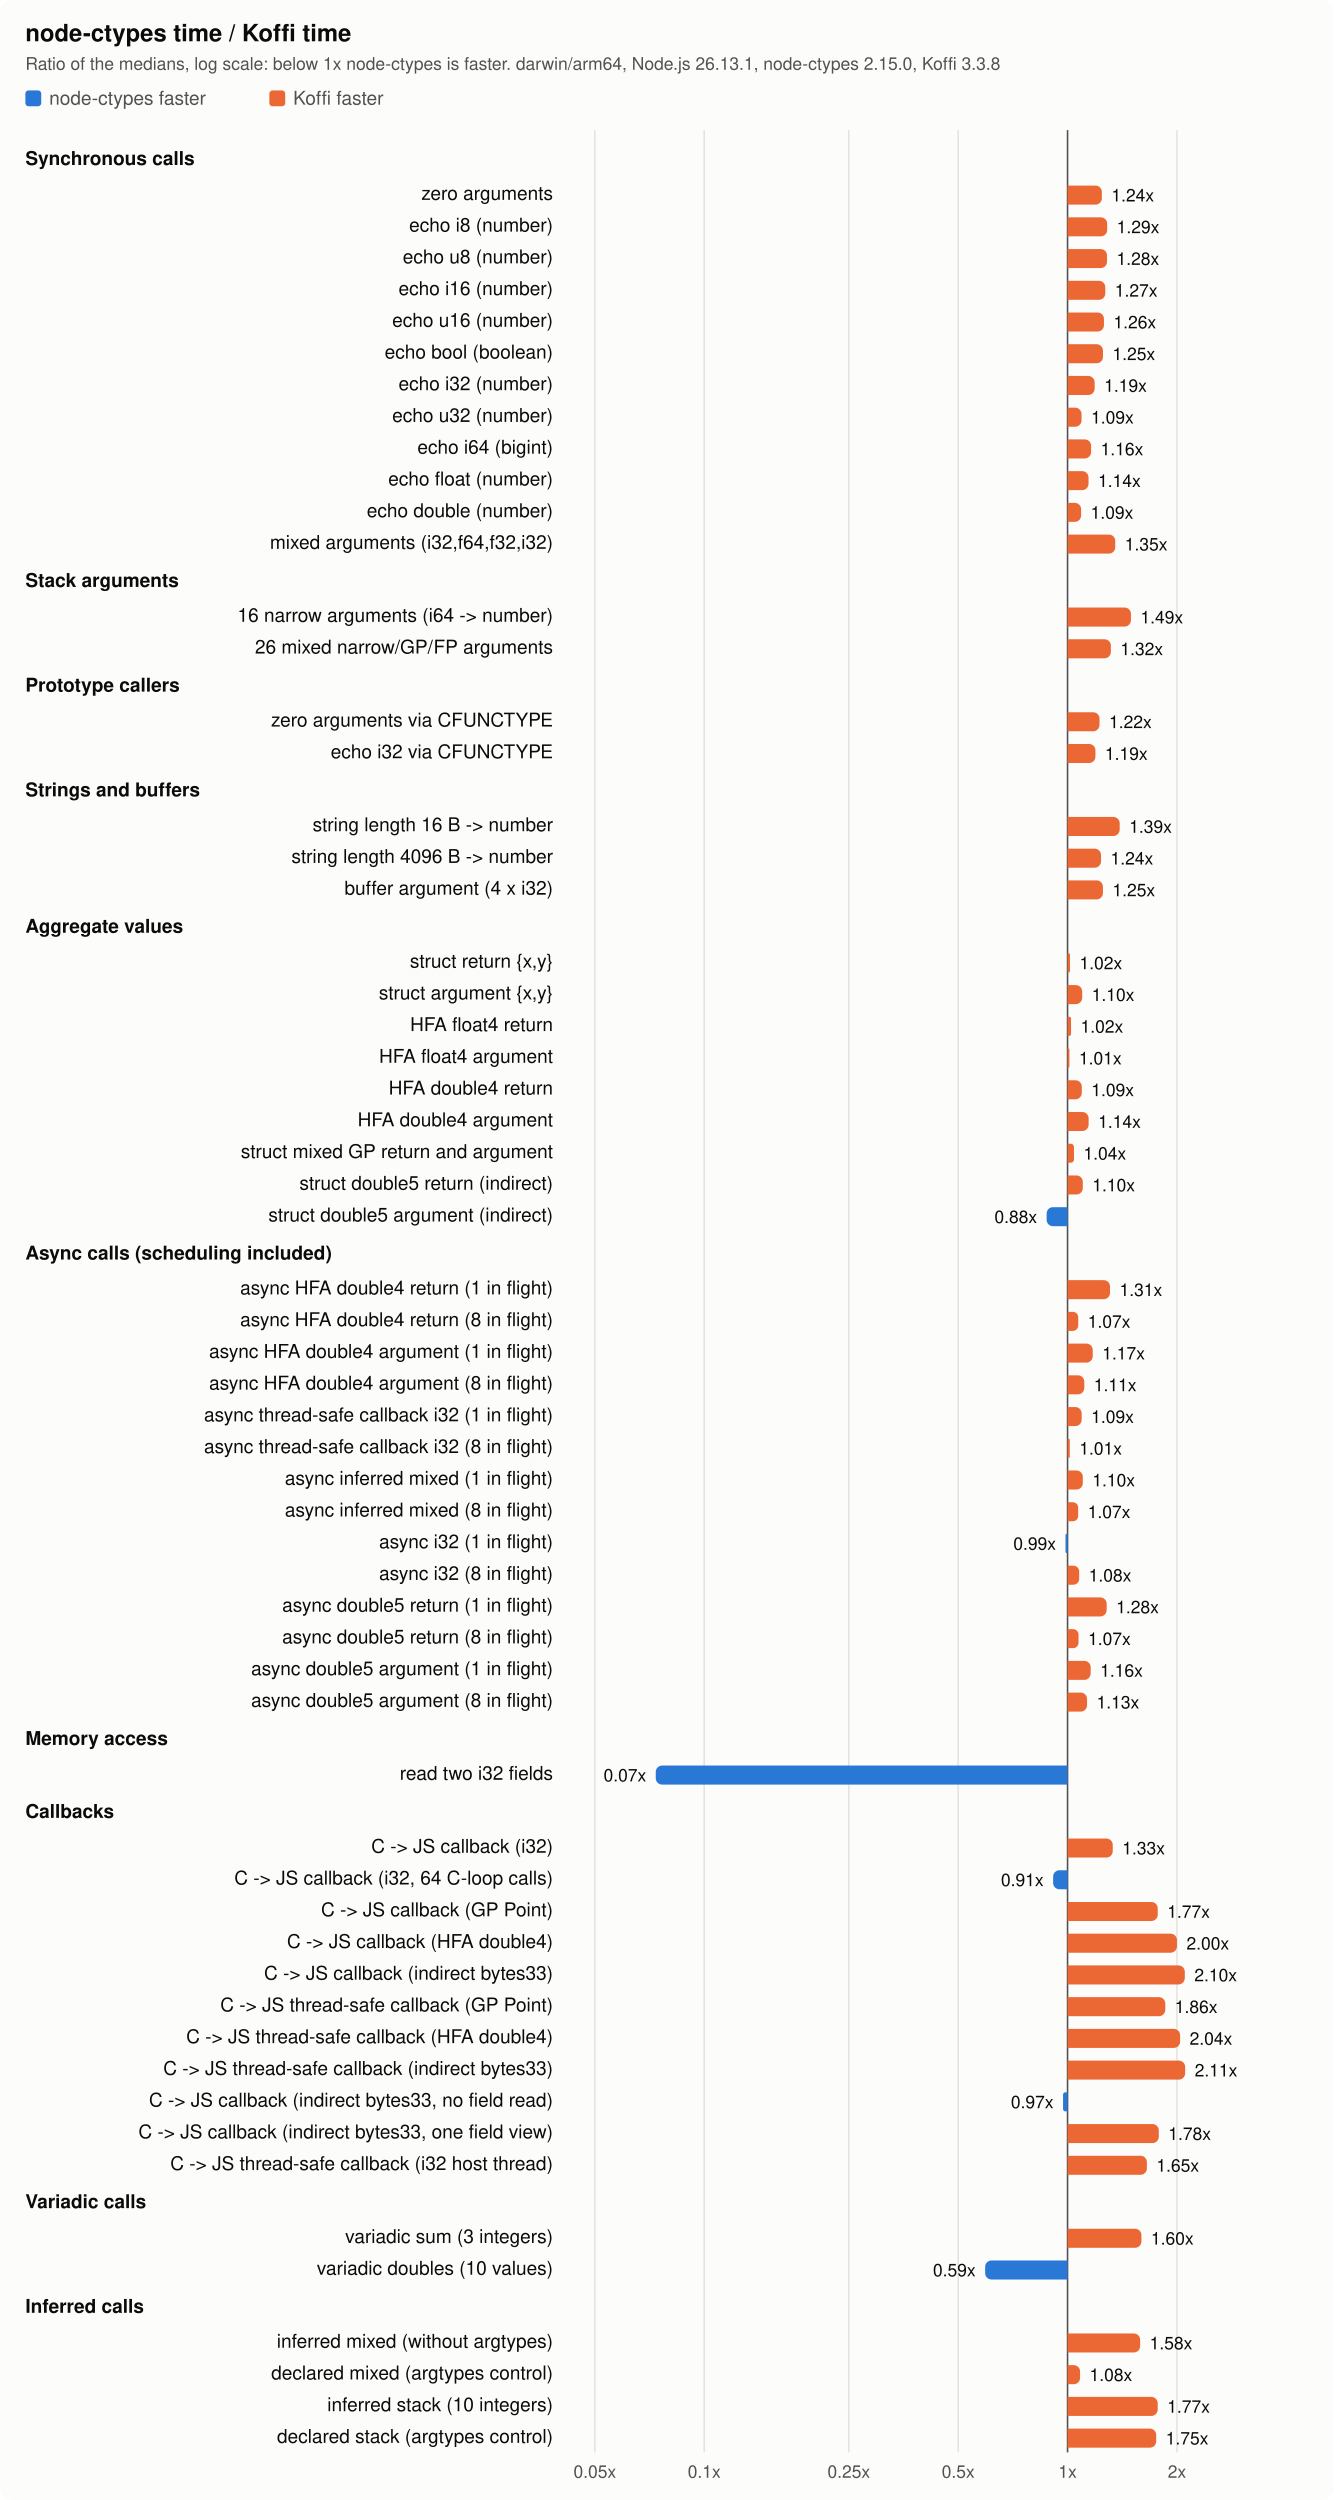
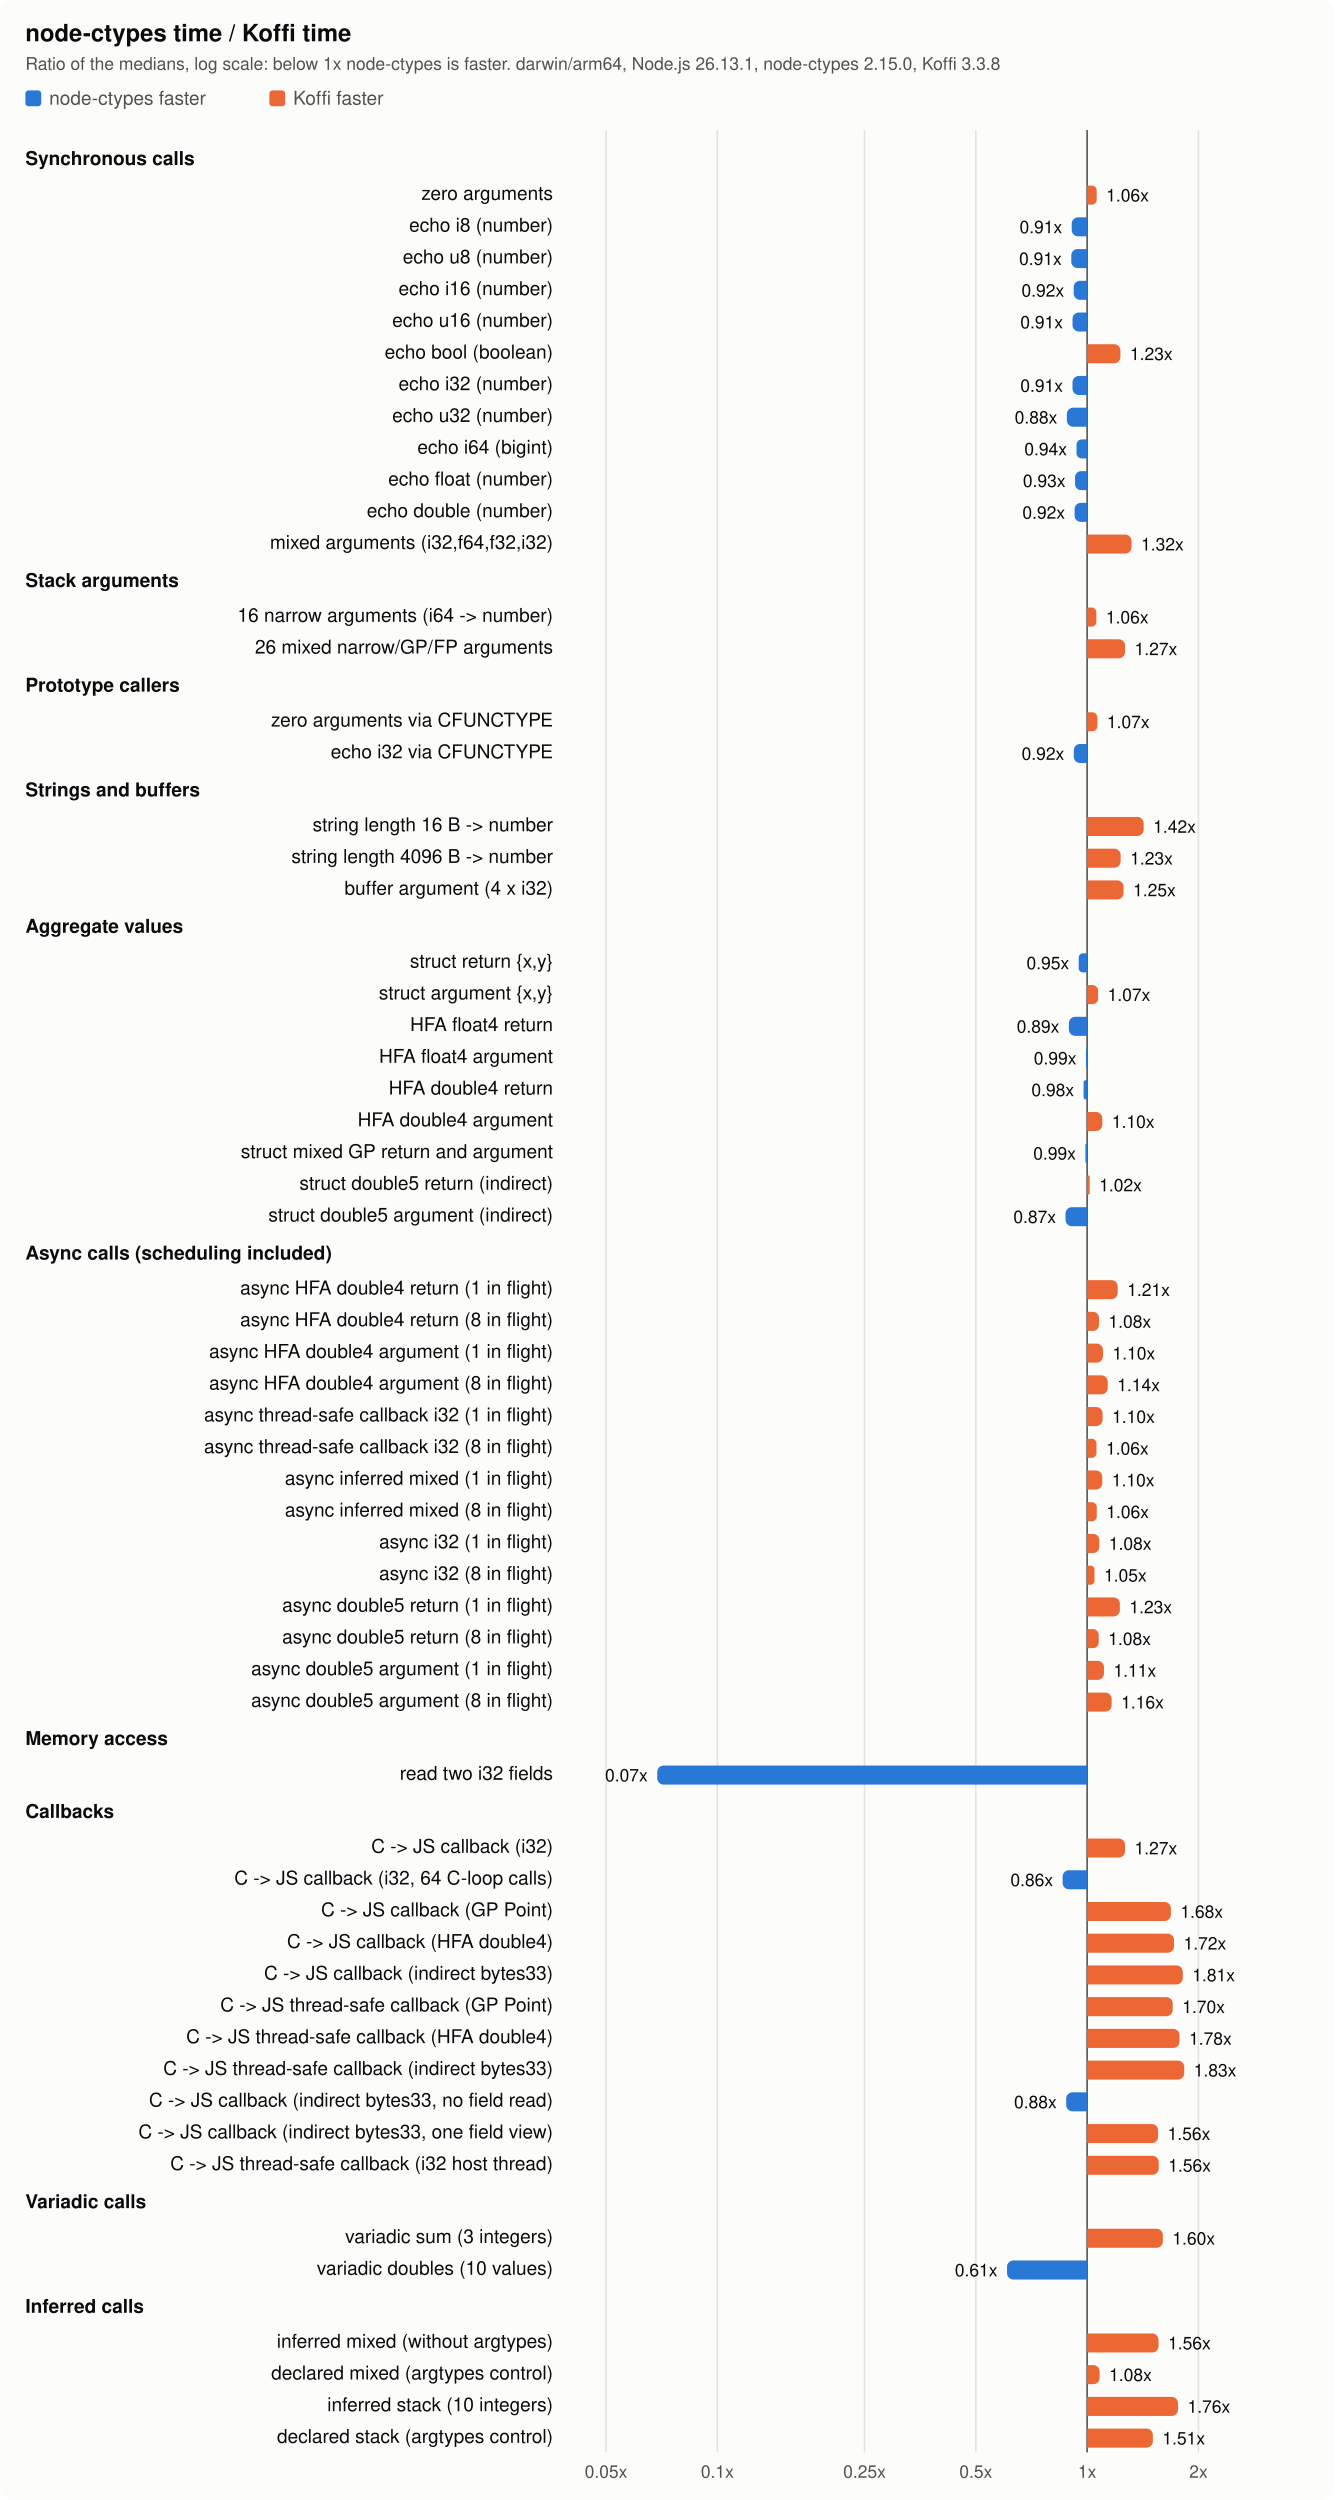
<svg xmlns="http://www.w3.org/2000/svg" width="841" height="1576" viewBox="0 0 841 1576" role="img" aria-label="node-ctypes time divided by Koffi time, per case">
  <style>
.surface { fill: #fcfcfb; } .primary { fill: #0b0b0b; } .secondary { fill: #52514e; }
.ctypes { fill: #2a78d6; } .other { fill: #eb6834; }
.grid { stroke: #e4e3df; stroke-width: 1; } .baseline { stroke: #52514e; stroke-width: 1; }
.whisker { stroke: #0b0b0b; stroke-width: 1.2; }
text { font: 12px -apple-system, BlinkMacSystemFont, "Segoe UI", Helvetica, Arial, sans-serif; }
.title { font-size: 15px; font-weight: 600; } .small { font-size: 11px; } .group { font-weight: 600; }
.value { font-variant-numeric: tabular-nums; }
@media (prefers-color-scheme: dark) {
  .surface { fill: #1a1a19; } .primary { fill: #f0efec; } .secondary { fill: #c3c2b7; }
  .ctypes { fill: #3987e5; } .other { fill: #d95926; }
  .grid { stroke: #383835; } .baseline { stroke: #c3c2b7; } .whisker { stroke: #f0efec; }
}
</style>
  <rect class="surface" width="841" height="1576" rx="8" />
  <text class="primary title" x="16" y="26">node-ctypes time / Koffi time</text>
  <text class="secondary small" x="16" y="44">Ratio of the medians, log scale: below 1x node-ctypes is faster. darwin/arm64, Node.js 26.13.1, node-ctypes 2.15.0, Koffi 3.3.8</text>
  <rect class="ctypes" x="16" y="57" width="10" height="10" rx="2" />
  <text class="secondary" x="31" y="66">node-ctypes faster</text>
  <rect class="other" x="169.8" y="57" width="10" height="10" rx="2" />
  <text class="secondary" x="184.8" y="66">Koffi faster</text>
-   <line class="grid" x1="374.976" y1="82" x2="374.976" y2="1546" />
-   <text class="secondary small value" x="374.976" y="1562" text-anchor="middle">0.05x</text>
-   <line class="grid" x1="443.929" y1="82" x2="443.929" y2="1546" />
-   <text class="secondary small value" x="443.929" y="1562" text-anchor="middle">0.1x</text>
-   <line class="grid" x1="535.079" y1="82" x2="535.079" y2="1546" />
-   <text class="secondary small value" x="535.079" y="1562" text-anchor="middle">0.25x</text>
-   <line class="grid" x1="604.032" y1="82" x2="604.032" y2="1546" />
-   <text class="secondary small value" x="604.032" y="1562" text-anchor="middle">0.5x</text>
-   <line class="baseline" x1="672.984" y1="82" x2="672.984" y2="1546" />
-   <text class="secondary small value" x="672.984" y="1562" text-anchor="middle">1x</text>
-   <line class="grid" x1="741.937" y1="82" x2="741.937" y2="1546" />
-   <text class="secondary small value" x="741.937" y="1562" text-anchor="middle">2x</text>
+   <line class="grid" x1="382.033" y1="82" x2="382.033" y2="1546" />
+   <text class="secondary small value" x="382.033" y="1562" text-anchor="middle">0.05x</text>
+   <line class="grid" x1="452.207" y1="82" x2="452.207" y2="1546" />
+   <text class="secondary small value" x="452.207" y="1562" text-anchor="middle">0.1x</text>
+   <line class="grid" x1="544.973" y1="82" x2="544.973" y2="1546" />
+   <text class="secondary small value" x="544.973" y="1562" text-anchor="middle">0.25x</text>
+   <line class="grid" x1="615.147" y1="82" x2="615.147" y2="1546" />
+   <text class="secondary small value" x="615.147" y="1562" text-anchor="middle">0.5x</text>
+   <line class="baseline" x1="685.322" y1="82" x2="685.322" y2="1546" />
+   <text class="secondary small value" x="685.322" y="1562" text-anchor="middle">1x</text>
+   <line class="grid" x1="755.497" y1="82" x2="755.497" y2="1546" />
+   <text class="secondary small value" x="755.497" y="1562" text-anchor="middle">2x</text>
  <text class="primary group" x="16" y="104">Synchronous calls</text>
  <text class="primary" x="348.6" y="126" text-anchor="end">zero arguments</text>
-   <path class="other" d="M672.984,117h17.636a4,4 0 0 1 4,4v4a4,4 0 0 1 -4,4h-17.636z" />
-   <text class="primary small value" x="700.62" y="127" text-anchor="start">1.24x</text>
+   <path class="other" d="M685.322,117h3.016a3.016,3.016 0 0 1 3.016,3.016v5.968a3.016,3.016 0 0 1 -3.016,3.016h-3.016z" />
+   <text class="primary small value" x="697.354" y="127" text-anchor="start">1.06x</text>
  <text class="primary" x="348.6" y="146" text-anchor="end">echo i8 (number)</text>
-   <path class="other" d="M672.984,137h20.986a4,4 0 0 1 4,4v4a4,4 0 0 1 -4,4h-20.986z" />
-   <text class="primary small value" x="703.971" y="147" text-anchor="start">1.29x</text>
+   <path class="ctypes" d="M685.322,137v12h-5.707a4,4 0 0 1 -4,-4v-4a4,4 0 0 1 4,-4z" />
+   <text class="primary small value" x="669.615" y="147" text-anchor="end">0.91x</text>
  <text class="primary" x="348.6" y="166" text-anchor="end">echo u8 (number)</text>
-   <path class="other" d="M672.984,157h20.881a4,4 0 0 1 4,4v4a4,4 0 0 1 -4,4h-20.881z" />
-   <text class="primary small value" x="703.865" y="167" text-anchor="start">1.28x</text>
+   <path class="ctypes" d="M685.322,157v12h-5.994a4,4 0 0 1 -4,-4v-4a4,4 0 0 1 4,-4z" />
+   <text class="primary small value" x="669.328" y="167" text-anchor="end">0.91x</text>
  <text class="primary" x="348.6" y="186" text-anchor="end">echo i16 (number)</text>
-   <path class="other" d="M672.984,177h19.793a4,4 0 0 1 4,4v4a4,4 0 0 1 -4,4h-19.793z" />
-   <text class="primary small value" x="702.778" y="187" text-anchor="start">1.27x</text>
+   <path class="ctypes" d="M685.322,177v12h-4.475a4,4 0 0 1 -4,-4v-4a4,4 0 0 1 4,-4z" />
+   <text class="primary small value" x="670.847" y="187" text-anchor="end">0.92x</text>
  <text class="primary" x="348.6" y="206" text-anchor="end">echo u16 (number)</text>
-   <path class="other" d="M672.984,197h18.953a4,4 0 0 1 4,4v4a4,4 0 0 1 -4,4h-18.953z" />
-   <text class="primary small value" x="701.937" y="207" text-anchor="start">1.26x</text>
+   <path class="ctypes" d="M685.322,197v12h-5.213a4,4 0 0 1 -4,-4v-4a4,4 0 0 1 4,-4z" />
+   <text class="primary small value" x="670.109" y="207" text-anchor="end">0.91x</text>
  <text class="primary" x="348.6" y="226" text-anchor="end">echo bool (boolean)</text>
-   <path class="other" d="M672.984,217h18.337a4,4 0 0 1 4,4v4a4,4 0 0 1 -4,4h-18.337z" />
-   <text class="primary small value" x="701.321" y="227" text-anchor="start">1.25x</text>
+   <path class="other" d="M685.322,217h16.998a4,4 0 0 1 4,4v4a4,4 0 0 1 -4,4h-16.998z" />
+   <text class="primary small value" x="712.32" y="227" text-anchor="start">1.23x</text>
  <text class="primary" x="348.6" y="246" text-anchor="end">echo i32 (number)</text>
-   <path class="other" d="M672.984,237h13.092a4,4 0 0 1 4,4v4a4,4 0 0 1 -4,4h-13.092z" />
-   <text class="primary small value" x="696.077" y="247" text-anchor="start">1.19x</text>
+   <path class="ctypes" d="M685.322,237v12h-5.217a4,4 0 0 1 -4,-4v-4a4,4 0 0 1 4,-4z" />
+   <text class="primary small value" x="670.105" y="247" text-anchor="end">0.91x</text>
  <text class="primary" x="348.6" y="266" text-anchor="end">echo u32 (number)</text>
-   <path class="other" d="M672.984,257h4.824a4,4 0 0 1 4,4v4a4,4 0 0 1 -4,4h-4.824z" />
-   <text class="primary small value" x="687.809" y="267" text-anchor="start">1.09x</text>
+   <path class="ctypes" d="M685.322,257v12h-8.777a4,4 0 0 1 -4,-4v-4a4,4 0 0 1 4,-4z" />
+   <text class="primary small value" x="666.545" y="267" text-anchor="end">0.88x</text>
  <text class="primary" x="348.6" y="286" text-anchor="end">echo i64 (bigint)</text>
-   <path class="other" d="M672.984,277h10.856a4,4 0 0 1 4,4v4a4,4 0 0 1 -4,4h-10.856z" />
-   <text class="primary small value" x="693.84" y="287" text-anchor="start">1.16x</text>
+   <path class="ctypes" d="M685.322,277v12h-3.345a3.345,3.345 0 0 1 -3.345,-3.345v-5.31a3.345,3.345 0 0 1 3.345,-3.345z" />
+   <text class="primary small value" x="672.632" y="287" text-anchor="end">0.94x</text>
  <text class="primary" x="348.6" y="306" text-anchor="end">echo float (number)</text>
-   <path class="other" d="M672.984,297h9.225a4,4 0 0 1 4,4v4a4,4 0 0 1 -4,4h-9.225z" />
-   <text class="primary small value" x="692.21" y="307" text-anchor="start">1.14x</text>
+   <path class="ctypes" d="M685.322,297v12h-3.805a3.805,3.805 0 0 1 -3.805,-3.805v-4.391a3.805,3.805 0 0 1 3.805,-3.805z" />
+   <text class="primary small value" x="671.713" y="307" text-anchor="end">0.93x</text>
  <text class="primary" x="348.6" y="326" text-anchor="end">echo double (number)</text>
-   <path class="other" d="M672.984,317h4.549a4,4 0 0 1 4,4v4a4,4 0 0 1 -4,4h-4.549z" />
-   <text class="primary small value" x="687.534" y="327" text-anchor="start">1.09x</text>
+   <path class="ctypes" d="M685.322,317v12h-3.955a3.955,3.955 0 0 1 -3.955,-3.955v-4.089a3.955,3.955 0 0 1 3.955,-3.955z" />
+   <text class="primary small value" x="671.411" y="327" text-anchor="end">0.92x</text>
  <text class="primary" x="348.6" y="346" text-anchor="end">mixed arguments (i32,f64,f32,i32)</text>
-   <path class="other" d="M672.984,337h26.078a4,4 0 0 1 4,4v4a4,4 0 0 1 -4,4h-26.078z" />
-   <text class="primary small value" x="709.062" y="347" text-anchor="start">1.35x</text>
+   <path class="other" d="M685.322,337h23.988a4,4 0 0 1 4,4v4a4,4 0 0 1 -4,4h-23.988z" />
+   <text class="primary small value" x="719.31" y="347" text-anchor="start">1.32x</text>
  <text class="primary group" x="16" y="370">Stack arguments</text>
  <text class="primary" x="348.6" y="392" text-anchor="end">16 narrow arguments (i64 -&gt; number)</text>
-   <path class="other" d="M672.984,383h35.965a4,4 0 0 1 4,4v4a4,4 0 0 1 -4,4h-35.965z" />
-   <text class="primary small value" x="718.949" y="393" text-anchor="start">1.49x</text>
+   <path class="other" d="M685.322,383h2.913a2.913,2.913 0 0 1 2.913,2.913v6.175a2.913,2.913 0 0 1 -2.913,2.913h-2.913z" />
+   <text class="primary small value" x="697.147" y="393" text-anchor="start">1.06x</text>
  <text class="primary" x="348.6" y="412" text-anchor="end">26 mixed narrow/GP/FP arguments</text>
-   <path class="other" d="M672.984,403h23.315a4,4 0 0 1 4,4v4a4,4 0 0 1 -4,4h-23.315z" />
-   <text class="primary small value" x="706.299" y="413" text-anchor="start">1.32x</text>
+   <path class="other" d="M685.322,403h19.924a4,4 0 0 1 4,4v4a4,4 0 0 1 -4,4h-19.924z" />
+   <text class="primary small value" x="715.246" y="413" text-anchor="start">1.27x</text>
  <text class="primary group" x="16" y="436">Prototype callers</text>
  <text class="primary" x="348.6" y="458" text-anchor="end">zero arguments via CFUNCTYPE</text>
-   <path class="other" d="M672.984,449h16.153a4,4 0 0 1 4,4v4a4,4 0 0 1 -4,4h-16.153z" />
-   <text class="primary small value" x="699.138" y="459" text-anchor="start">1.22x</text>
+   <path class="other" d="M685.322,449h3.231a3.231,3.231 0 0 1 3.231,3.231v5.538a3.231,3.231 0 0 1 -3.231,3.231h-3.231z" />
+   <text class="primary small value" x="697.784" y="459" text-anchor="start">1.07x</text>
  <text class="primary" x="348.6" y="478" text-anchor="end">echo i32 via CFUNCTYPE</text>
-   <path class="other" d="M672.984,469h13.579a4,4 0 0 1 4,4v4a4,4 0 0 1 -4,4h-13.579z" />
-   <text class="primary small value" x="696.564" y="479" text-anchor="start">1.19x</text>
+   <path class="ctypes" d="M685.322,469v12h-4.412a4,4 0 0 1 -4,-4v-4a4,4 0 0 1 4,-4z" />
+   <text class="primary small value" x="670.91" y="479" text-anchor="end">0.92x</text>
  <text class="primary group" x="16" y="502">Strings and buffers</text>
  <text class="primary" x="348.6" y="524" text-anchor="end">string length 16 B -&gt; number</text>
-   <path class="other" d="M672.984,515h28.866a4,4 0 0 1 4,4v4a4,4 0 0 1 -4,4h-28.866z" />
-   <text class="primary small value" x="711.851" y="525" text-anchor="start">1.39x</text>
+   <path class="other" d="M685.322,515h31.655a4,4 0 0 1 4,4v4a4,4 0 0 1 -4,4h-31.655z" />
+   <text class="primary small value" x="726.977" y="525" text-anchor="start">1.42x</text>
  <text class="primary" x="348.6" y="544" text-anchor="end">string length 4096 B -&gt; number</text>
-   <path class="other" d="M672.984,535h17.112a4,4 0 0 1 4,4v4a4,4 0 0 1 -4,4h-17.112z" />
-   <text class="primary small value" x="700.097" y="545" text-anchor="start">1.24x</text>
+   <path class="other" d="M685.322,535h17.132a4,4 0 0 1 4,4v4a4,4 0 0 1 -4,4h-17.132z" />
+   <text class="primary small value" x="712.454" y="545" text-anchor="start">1.23x</text>
  <text class="primary" x="348.6" y="564" text-anchor="end">buffer argument (4 x i32)</text>
-   <path class="other" d="M672.984,555h18.309a4,4 0 0 1 4,4v4a4,4 0 0 1 -4,4h-18.309z" />
-   <text class="primary small value" x="701.293" y="565" text-anchor="start">1.25x</text>
+   <path class="other" d="M685.322,555h18.979a4,4 0 0 1 4,4v4a4,4 0 0 1 -4,4h-18.979z" />
+   <text class="primary small value" x="714.301" y="565" text-anchor="start">1.25x</text>
  <text class="primary group" x="16" y="588">Aggregate values</text>
  <text class="primary" x="348.6" y="610" text-anchor="end">struct return {x,y}</text>
-   <path class="other" d="M672.984,601h0.77a0.77,0.77 0 0 1 0.77,0.77v10.46a0.77,0.77 0 0 1 -0.77,0.77h-0.77z" />
-   <text class="primary small value" x="680.525" y="611" text-anchor="start">1.02x</text>
+   <path class="ctypes" d="M685.322,601v12h-2.656a2.656,2.656 0 0 1 -2.656,-2.656v-6.688a2.656,2.656 0 0 1 2.656,-2.656z" />
+   <text class="primary small value" x="674.01" y="611" text-anchor="end">0.95x</text>
  <text class="primary" x="348.6" y="630" text-anchor="end">struct argument {x,y}</text>
-   <path class="other" d="M672.984,621h5.232a4,4 0 0 1 4,4v4a4,4 0 0 1 -4,4h-5.232z" />
-   <text class="primary small value" x="688.217" y="631" text-anchor="start">1.10x</text>
+   <path class="other" d="M685.322,621h3.462a3.462,3.462 0 0 1 3.462,3.462v5.077a3.462,3.462 0 0 1 -3.462,3.462h-3.462z" />
+   <text class="primary small value" x="698.245" y="631" text-anchor="start">1.07x</text>
  <text class="primary" x="348.6" y="650" text-anchor="end">HFA float4 return</text>
-   <path class="other" d="M672.984,641h1.105a1.105,1.105 0 0 1 1.105,1.105v9.79a1.105,1.105 0 0 1 -1.105,1.105h-1.105z" />
-   <text class="primary small value" x="681.195" y="651" text-anchor="start">1.02x</text>
+   <path class="ctypes" d="M685.322,641v12h-7.496a4,4 0 0 1 -4,-4v-4a4,4 0 0 1 4,-4z" />
+   <text class="primary small value" x="667.826" y="651" text-anchor="end">0.89x</text>
  <text class="primary" x="348.6" y="670" text-anchor="end">HFA float4 argument</text>
-   <path class="other" d="M672.984,661h0.59a0.59,0.59 0 0 1 0.59,0.59v10.82a0.59,0.59 0 0 1 -0.59,0.59h-0.59z" />
-   <text class="primary small value" x="680.164" y="671" text-anchor="start">1.01x</text>
+   <path class="ctypes" d="M685.592,661v12h-0.5a0.5,0.5 0 0 1 -0.5,-0.5v-11a0.5,0.5 0 0 1 0.5,-0.5z" />
+   <text class="primary small value" x="678.592" y="671" text-anchor="end">0.99x</text>
  <text class="primary" x="348.6" y="690" text-anchor="end">HFA double4 return</text>
-   <path class="other" d="M672.984,681h4.983a4,4 0 0 1 4,4v4a4,4 0 0 1 -4,4h-4.983z" />
-   <text class="primary small value" x="687.967" y="691" text-anchor="start">1.09x</text>
+   <path class="ctypes" d="M685.322,681v12h-1.111a1.111,1.111 0 0 1 -1.111,-1.111v-9.778a1.111,1.111 0 0 1 1.111,-1.111z" />
+   <text class="primary small value" x="677.1" y="691" text-anchor="end">0.98x</text>
  <text class="primary" x="348.6" y="710" text-anchor="end">HFA double4 argument</text>
-   <path class="other" d="M672.984,701h9.289a4,4 0 0 1 4,4v4a4,4 0 0 1 -4,4h-9.289z" />
-   <text class="primary small value" x="692.273" y="711" text-anchor="start">1.14x</text>
+   <path class="other" d="M685.322,701h5.591a4,4 0 0 1 4,4v4a4,4 0 0 1 -4,4h-5.591z" />
+   <text class="primary small value" x="700.913" y="711" text-anchor="start">1.10x</text>
  <text class="primary" x="348.6" y="730" text-anchor="end">struct mixed GP return and argument</text>
-   <path class="other" d="M672.984,721h2.022a2.022,2.022 0 0 1 2.022,2.022v7.956a2.022,2.022 0 0 1 -2.022,2.022h-2.022z" />
-   <text class="primary small value" x="683.029" y="731" text-anchor="start">1.04x</text>
+   <path class="ctypes" d="M685.322,721v12h-0.538a0.538,0.538 0 0 1 -0.538,-0.538v-10.925a0.538,0.538 0 0 1 0.538,-0.538z" />
+   <text class="primary small value" x="678.247" y="731" text-anchor="end">0.99x</text>
  <text class="primary" x="348.6" y="750" text-anchor="end">struct double5 return (indirect)</text>
-   <path class="other" d="M672.984,741h5.618a4,4 0 0 1 4,4v4a4,4 0 0 1 -4,4h-5.618z" />
-   <text class="primary small value" x="688.602" y="751" text-anchor="start">1.10x</text>
+   <path class="other" d="M685.322,741h0.803a0.803,0.803 0 0 1 0.803,0.803v10.394a0.803,0.803 0 0 1 -0.803,0.803h-0.803z" />
+   <text class="primary small value" x="692.928" y="751" text-anchor="start">1.02x</text>
  <text class="primary" x="348.6" y="770" text-anchor="end">struct double5 argument (indirect)</text>
-   <path class="ctypes" d="M672.984,761v12h-9.187a4,4 0 0 1 -4,-4v-4a4,4 0 0 1 4,-4z" />
-   <text class="primary small value" x="653.797" y="771" text-anchor="end">0.88x</text>
+   <path class="ctypes" d="M685.322,761v12h-9.6a4,4 0 0 1 -4,-4v-4a4,4 0 0 1 4,-4z" />
+   <text class="primary small value" x="665.722" y="771" text-anchor="end">0.87x</text>
  <text class="primary group" x="16" y="794">Async calls (scheduling included)</text>
  <text class="primary" x="348.6" y="816" text-anchor="end">async HFA double4 return (1 in flight)</text>
-   <path class="other" d="M672.984,807h22.782a4,4 0 0 1 4,4v4a4,4 0 0 1 -4,4h-22.782z" />
-   <text class="primary small value" x="705.766" y="817" text-anchor="start">1.31x</text>
+   <path class="other" d="M685.322,807h15.276a4,4 0 0 1 4,4v4a4,4 0 0 1 -4,4h-15.276z" />
+   <text class="primary small value" x="710.598" y="817" text-anchor="start">1.21x</text>
  <text class="primary" x="348.6" y="836" text-anchor="end">async HFA double4 return (8 in flight)</text>
-   <path class="other" d="M672.984,827h3.368a3.368,3.368 0 0 1 3.368,3.368v5.264a3.368,3.368 0 0 1 -3.368,3.368h-3.368z" />
-   <text class="primary small value" x="685.721" y="837" text-anchor="start">1.07x</text>
+   <path class="other" d="M685.322,827h3.731a3.731,3.731 0 0 1 3.731,3.731v4.539a3.731,3.731 0 0 1 -3.731,3.731h-3.731z" />
+   <text class="primary small value" x="698.783" y="837" text-anchor="start">1.08x</text>
  <text class="primary" x="348.6" y="856" text-anchor="end">async HFA double4 argument (1 in flight)</text>
-   <path class="other" d="M672.984,847h11.868a4,4 0 0 1 4,4v4a4,4 0 0 1 -4,4h-11.868z" />
-   <text class="primary small value" x="694.853" y="857" text-anchor="start">1.17x</text>
+   <path class="other" d="M685.322,847h6.001a4,4 0 0 1 4,4v4a4,4 0 0 1 -4,4h-6.001z" />
+   <text class="primary small value" x="701.323" y="857" text-anchor="start">1.10x</text>
  <text class="primary" x="348.6" y="876" text-anchor="end">async HFA double4 argument (8 in flight)</text>
-   <path class="other" d="M672.984,867h6.563a4,4 0 0 1 4,4v4a4,4 0 0 1 -4,4h-6.563z" />
-   <text class="primary small value" x="689.547" y="877" text-anchor="start">1.11x</text>
+   <path class="other" d="M685.322,867h8.998a4,4 0 0 1 4,4v4a4,4 0 0 1 -4,4h-8.998z" />
+   <text class="primary small value" x="704.32" y="877" text-anchor="start">1.14x</text>
  <text class="primary" x="348.6" y="896" text-anchor="end">async thread-safe callback i32 (1 in flight)</text>
-   <path class="other" d="M672.984,887h4.903a4,4 0 0 1 4,4v4a4,4 0 0 1 -4,4h-4.903z" />
-   <text class="primary small value" x="687.887" y="897" text-anchor="start">1.09x</text>
+   <path class="other" d="M685.322,887h5.762a4,4 0 0 1 4,4v4a4,4 0 0 1 -4,4h-5.762z" />
+   <text class="primary small value" x="701.084" y="897" text-anchor="start">1.10x</text>
  <text class="primary" x="348.6" y="916" text-anchor="end">async thread-safe callback i32 (8 in flight)</text>
-   <path class="other" d="M672.984,907h0.697a0.697,0.697 0 0 1 0.697,0.697v10.605a0.697,0.697 0 0 1 -0.697,0.697h-0.697z" />
-   <text class="primary small value" x="680.379" y="917" text-anchor="start">1.01x</text>
+   <path class="other" d="M685.322,907h2.951a2.951,2.951 0 0 1 2.951,2.951v6.097a2.951,2.951 0 0 1 -2.951,2.951h-2.951z" />
+   <text class="primary small value" x="697.225" y="917" text-anchor="start">1.06x</text>
  <text class="primary" x="348.6" y="936" text-anchor="end">async inferred mixed (1 in flight)</text>
-   <path class="other" d="M672.984,927h5.624a4,4 0 0 1 4,4v4a4,4 0 0 1 -4,4h-5.624z" />
-   <text class="primary small value" x="688.609" y="937" text-anchor="start">1.10x</text>
+   <path class="other" d="M685.322,927h5.574a4,4 0 0 1 4,4v4a4,4 0 0 1 -4,4h-5.574z" />
+   <text class="primary small value" x="700.896" y="937" text-anchor="start">1.10x</text>
  <text class="primary" x="348.6" y="956" text-anchor="end">async inferred mixed (8 in flight)</text>
-   <path class="other" d="M672.984,947h3.353a3.353,3.353 0 0 1 3.353,3.353v5.294a3.353,3.353 0 0 1 -3.353,3.353h-3.353z" />
-   <text class="primary small value" x="685.69" y="957" text-anchor="start">1.07x</text>
+   <path class="other" d="M685.322,947h3.04a3.04,3.04 0 0 1 3.04,3.04v5.92a3.04,3.04 0 0 1 -3.04,3.04h-3.04z" />
+   <text class="primary small value" x="697.402" y="957" text-anchor="start">1.06x</text>
  <text class="primary" x="348.6" y="976" text-anchor="end">async i32 (1 in flight)</text>
-   <path class="ctypes" d="M672.984,967v12h-0.642a0.642,0.642 0 0 1 -0.642,-0.642v-10.717a0.642,0.642 0 0 1 0.642,-0.642z" />
-   <text class="primary small value" x="665.701" y="977" text-anchor="end">0.99x</text>
+   <path class="other" d="M685.322,967h3.846a3.846,3.846 0 0 1 3.846,3.846v4.308a3.846,3.846 0 0 1 -3.846,3.846h-3.846z" />
+   <text class="primary small value" x="699.014" y="977" text-anchor="start">1.08x</text>
  <text class="primary" x="348.6" y="996" text-anchor="end">async i32 (8 in flight)</text>
-   <path class="other" d="M672.984,987h3.67a3.67,3.67 0 0 1 3.67,3.67v4.661a3.67,3.67 0 0 1 -3.67,3.67h-3.67z" />
-   <text class="primary small value" x="686.324" y="997" text-anchor="start">1.08x</text>
+   <path class="other" d="M685.322,987h2.316a2.316,2.316 0 0 1 2.316,2.316v7.368a2.316,2.316 0 0 1 -2.316,2.316h-2.316z" />
+   <text class="primary small value" x="695.954" y="997" text-anchor="start">1.05x</text>
  <text class="primary" x="348.6" y="1016" text-anchor="end">async double5 return (1 in flight)</text>
-   <path class="other" d="M672.984,1007h20.663a4,4 0 0 1 4,4v4a4,4 0 0 1 -4,4h-20.663z" />
-   <text class="primary small value" x="703.648" y="1017" text-anchor="start">1.28x</text>
+   <path class="other" d="M685.322,1007h16.649a4,4 0 0 1 4,4v4a4,4 0 0 1 -4,4h-16.649z" />
+   <text class="primary small value" x="711.971" y="1017" text-anchor="start">1.23x</text>
  <text class="primary" x="348.6" y="1036" text-anchor="end">async double5 return (8 in flight)</text>
-   <path class="other" d="M672.984,1027h3.466a3.466,3.466 0 0 1 3.466,3.466v5.067a3.466,3.466 0 0 1 -3.466,3.466h-3.466z" />
-   <text class="primary small value" x="685.917" y="1037" text-anchor="start">1.07x</text>
+   <path class="other" d="M685.322,1027h3.663a3.663,3.663 0 0 1 3.663,3.663v4.674a3.663,3.663 0 0 1 -3.663,3.663h-3.663z" />
+   <text class="primary small value" x="698.648" y="1037" text-anchor="start">1.08x</text>
  <text class="primary" x="348.6" y="1056" text-anchor="end">async double5 argument (1 in flight)</text>
-   <path class="other" d="M672.984,1047h10.566a4,4 0 0 1 4,4v4a4,4 0 0 1 -4,4h-10.566z" />
-   <text class="primary small value" x="693.551" y="1057" text-anchor="start">1.16x</text>
+   <path class="other" d="M685.322,1047h6.624a4,4 0 0 1 4,4v4a4,4 0 0 1 -4,4h-6.624z" />
+   <text class="primary small value" x="701.946" y="1057" text-anchor="start">1.11x</text>
  <text class="primary" x="348.6" y="1076" text-anchor="end">async double5 argument (8 in flight)</text>
-   <path class="other" d="M672.984,1067h8.299a4,4 0 0 1 4,4v4a4,4 0 0 1 -4,4h-8.299z" />
-   <text class="primary small value" x="691.284" y="1077" text-anchor="start">1.13x</text>
+   <path class="other" d="M685.322,1067h11.453a4,4 0 0 1 4,4v4a4,4 0 0 1 -4,4h-11.453z" />
+   <text class="primary small value" x="706.775" y="1077" text-anchor="start">1.16x</text>
  <text class="primary group" x="16" y="1100">Memory access</text>
  <text class="primary" x="348.6" y="1122" text-anchor="end">read two i32 fields</text>
-   <path class="ctypes" d="M672.984,1113v12h-255.599a4,4 0 0 1 -4,-4v-4a4,4 0 0 1 4,-4z" />
-   <text class="primary small value" x="407.386" y="1123" text-anchor="end">0.07x</text>
+   <path class="ctypes" d="M685.322,1113v12h-267.001a4,4 0 0 1 -4,-4v-4a4,4 0 0 1 4,-4z" />
+   <text class="primary small value" x="408.321" y="1123" text-anchor="end">0.07x</text>
  <text class="primary group" x="16" y="1146">Callbacks</text>
  <text class="primary" x="348.6" y="1168" text-anchor="end">C -&gt; JS callback (i32)</text>
-   <path class="other" d="M672.984,1159h24.482a4,4 0 0 1 4,4v4a4,4 0 0 1 -4,4h-24.482z" />
-   <text class="primary small value" x="707.467" y="1169" text-anchor="start">1.33x</text>
+   <path class="other" d="M685.322,1159h19.88a4,4 0 0 1 4,4v4a4,4 0 0 1 -4,4h-19.88z" />
+   <text class="primary small value" x="715.202" y="1169" text-anchor="start">1.27x</text>
  <text class="primary" x="348.6" y="1188" text-anchor="end">C -&gt; JS callback (i32, 64 C-loop calls)</text>
-   <path class="ctypes" d="M672.984,1179v12h-5.091a4,4 0 0 1 -4,-4v-4a4,4 0 0 1 4,-4z" />
-   <text class="primary small value" x="657.894" y="1189" text-anchor="end">0.91x</text>
+   <path class="ctypes" d="M685.322,1179v12h-11.449a4,4 0 0 1 -4,-4v-4a4,4 0 0 1 4,-4z" />
+   <text class="primary small value" x="663.873" y="1189" text-anchor="end">0.86x</text>
  <text class="primary" x="348.6" y="1208" text-anchor="end">C -&gt; JS callback (GP Point)</text>
-   <path class="other" d="M672.984,1199h52.844a4,4 0 0 1 4,4v4a4,4 0 0 1 -4,4h-52.844z" />
-   <text class="primary small value" x="735.829" y="1209" text-anchor="start">1.77x</text>
+   <path class="other" d="M685.322,1199h48.795a4,4 0 0 1 4,4v4a4,4 0 0 1 -4,4h-48.795z" />
+   <text class="primary small value" x="744.117" y="1209" text-anchor="start">1.68x</text>
  <text class="primary" x="348.6" y="1228" text-anchor="end">C -&gt; JS callback (HFA double4)</text>
-   <path class="other" d="M672.984,1219h64.967a4,4 0 0 1 4,4v4a4,4 0 0 1 -4,4h-64.967z" />
-   <text class="primary small value" x="747.952" y="1229" text-anchor="start">2.00x</text>
+   <path class="other" d="M685.322,1219h50.782a4,4 0 0 1 4,4v4a4,4 0 0 1 -4,4h-50.782z" />
+   <text class="primary small value" x="746.104" y="1229" text-anchor="start">1.72x</text>
  <text class="primary" x="348.6" y="1248" text-anchor="end">C -&gt; JS callback (indirect bytes33)</text>
-   <path class="other" d="M672.984,1239h69.923a4,4 0 0 1 4,4v4a4,4 0 0 1 -4,4h-69.923z" />
-   <text class="primary small value" x="752.908" y="1249" text-anchor="start">2.10x</text>
+   <path class="other" d="M685.322,1239h56.292a4,4 0 0 1 4,4v4a4,4 0 0 1 -4,4h-56.292z" />
+   <text class="primary small value" x="751.614" y="1249" text-anchor="start">1.81x</text>
  <text class="primary" x="348.6" y="1268" text-anchor="end">C -&gt; JS thread-safe callback (GP Point)</text>
-   <path class="other" d="M672.984,1259h57.613a4,4 0 0 1 4,4v4a4,4 0 0 1 -4,4h-57.613z" />
-   <text class="primary small value" x="740.598" y="1269" text-anchor="start">1.86x</text>
+   <path class="other" d="M685.322,1259h49.972a4,4 0 0 1 4,4v4a4,4 0 0 1 -4,4h-49.972z" />
+   <text class="primary small value" x="745.294" y="1269" text-anchor="start">1.70x</text>
  <text class="primary" x="348.6" y="1288" text-anchor="end">C -&gt; JS thread-safe callback (HFA double4)</text>
-   <path class="other" d="M672.984,1279h66.951a4,4 0 0 1 4,4v4a4,4 0 0 1 -4,4h-66.951z" />
-   <text class="primary small value" x="749.936" y="1289" text-anchor="start">2.04x</text>
+   <path class="other" d="M685.322,1279h54.258a4,4 0 0 1 4,4v4a4,4 0 0 1 -4,4h-54.258z" />
+   <text class="primary small value" x="749.58" y="1289" text-anchor="start">1.78x</text>
  <text class="primary" x="348.6" y="1308" text-anchor="end">C -&gt; JS thread-safe callback (indirect bytes33)</text>
-   <path class="other" d="M672.984,1299h70.144a4,4 0 0 1 4,4v4a4,4 0 0 1 -4,4h-70.144z" />
-   <text class="primary small value" x="753.129" y="1309" text-anchor="start">2.11x</text>
+   <path class="other" d="M685.322,1299h57.213a4,4 0 0 1 4,4v4a4,4 0 0 1 -4,4h-57.213z" />
+   <text class="primary small value" x="752.535" y="1309" text-anchor="start">1.83x</text>
  <text class="primary" x="348.6" y="1328" text-anchor="end">C -&gt; JS callback (indirect bytes33, no field read)</text>
-   <path class="ctypes" d="M672.984,1319v12h-1.42a1.42,1.42 0 0 1 -1.42,-1.42v-9.161a1.42,1.42 0 0 1 1.42,-1.42z" />
-   <text class="primary small value" x="664.145" y="1329" text-anchor="end">0.97x</text>
+   <path class="ctypes" d="M685.322,1319v12h-9.187a4,4 0 0 1 -4,-4v-4a4,4 0 0 1 4,-4z" />
+   <text class="primary small value" x="666.135" y="1329" text-anchor="end">0.88x</text>
  <text class="primary" x="348.6" y="1348" text-anchor="end">C -&gt; JS callback (indirect bytes33, one field view)</text>
-   <path class="other" d="M672.984,1339h53.516a4,4 0 0 1 4,4v4a4,4 0 0 1 -4,4h-53.516z" />
-   <text class="primary small value" x="736.5" y="1349" text-anchor="start">1.78x</text>
+   <path class="other" d="M685.322,1339h40.756a4,4 0 0 1 4,4v4a4,4 0 0 1 -4,4h-40.756z" />
+   <text class="primary small value" x="736.078" y="1349" text-anchor="start">1.56x</text>
  <text class="primary" x="348.6" y="1368" text-anchor="end">C -&gt; JS thread-safe callback (i32 host thread)</text>
-   <path class="other" d="M672.984,1359h46.009a4,4 0 0 1 4,4v4a4,4 0 0 1 -4,4h-46.009z" />
-   <text class="primary small value" x="728.993" y="1369" text-anchor="start">1.65x</text>
+   <path class="other" d="M685.322,1359h41.142a4,4 0 0 1 4,4v4a4,4 0 0 1 -4,4h-41.142z" />
+   <text class="primary small value" x="736.464" y="1369" text-anchor="start">1.56x</text>
  <text class="primary group" x="16" y="1392">Variadic calls</text>
  <text class="primary" x="348.6" y="1414" text-anchor="end">variadic sum (3 integers)</text>
-   <path class="other" d="M672.984,1405h42.568a4,4 0 0 1 4,4v4a4,4 0 0 1 -4,4h-42.568z" />
-   <text class="primary small value" x="725.553" y="1415" text-anchor="start">1.60x</text>
+   <path class="other" d="M685.322,1405h43.744a4,4 0 0 1 4,4v4a4,4 0 0 1 -4,4h-43.744z" />
+   <text class="primary small value" x="739.066" y="1415" text-anchor="start">1.60x</text>
  <text class="primary" x="348.6" y="1434" text-anchor="end">variadic doubles (10 values)</text>
-   <path class="ctypes" d="M672.984,1425v12h-47.946a4,4 0 0 1 -4,-4v-4a4,4 0 0 1 4,-4z" />
-   <text class="primary small value" x="615.039" y="1435" text-anchor="end">0.59x</text>
+   <path class="ctypes" d="M685.322,1425v12h-46.5a4,4 0 0 1 -4,-4v-4a4,4 0 0 1 4,-4z" />
+   <text class="primary small value" x="628.822" y="1435" text-anchor="end">0.61x</text>
  <text class="primary group" x="16" y="1458">Inferred calls</text>
  <text class="primary" x="348.6" y="1480" text-anchor="end">inferred mixed (without argtypes)</text>
-   <path class="other" d="M672.984,1471h41.767a4,4 0 0 1 4,4v4a4,4 0 0 1 -4,4h-41.767z" />
-   <text class="primary small value" x="724.751" y="1481" text-anchor="start">1.58x</text>
+   <path class="other" d="M685.322,1471h41.02a4,4 0 0 1 4,4v4a4,4 0 0 1 -4,4h-41.02z" />
+   <text class="primary small value" x="736.342" y="1481" text-anchor="start">1.56x</text>
  <text class="primary" x="348.6" y="1500" text-anchor="end">declared mixed (argtypes control)</text>
-   <path class="other" d="M672.984,1491h3.942a3.942,3.942 0 0 1 3.942,3.942v4.116a3.942,3.942 0 0 1 -3.942,3.942h-3.942z" />
-   <text class="primary small value" x="686.868" y="1501" text-anchor="start">1.08x</text>
+   <path class="other" d="M685.322,1491h3.937a3.937,3.937 0 0 1 3.937,3.937v4.126a3.937,3.937 0 0 1 -3.937,3.937h-3.937z" />
+   <text class="primary small value" x="699.196" y="1501" text-anchor="start">1.08x</text>
  <text class="primary" x="348.6" y="1520" text-anchor="end">inferred stack (10 integers)</text>
-   <path class="other" d="M672.984,1511h52.835a4,4 0 0 1 4,4v4a4,4 0 0 1 -4,4h-52.835z" />
-   <text class="primary small value" x="735.82" y="1521" text-anchor="start">1.77x</text>
+   <path class="other" d="M685.322,1511h53.31a4,4 0 0 1 4,4v4a4,4 0 0 1 -4,4h-53.31z" />
+   <text class="primary small value" x="748.632" y="1521" text-anchor="start">1.76x</text>
  <text class="primary" x="348.6" y="1540" text-anchor="end">declared stack (argtypes control)</text>
-   <path class="other" d="M672.984,1531h51.898a4,4 0 0 1 4,4v4a4,4 0 0 1 -4,4h-51.898z" />
-   <text class="primary small value" x="734.882" y="1541" text-anchor="start">1.75x</text>
+   <path class="other" d="M685.322,1531h37.441a4,4 0 0 1 4,4v4a4,4 0 0 1 -4,4h-37.441z" />
+   <text class="primary small value" x="732.763" y="1541" text-anchor="start">1.51x</text>
</svg>
